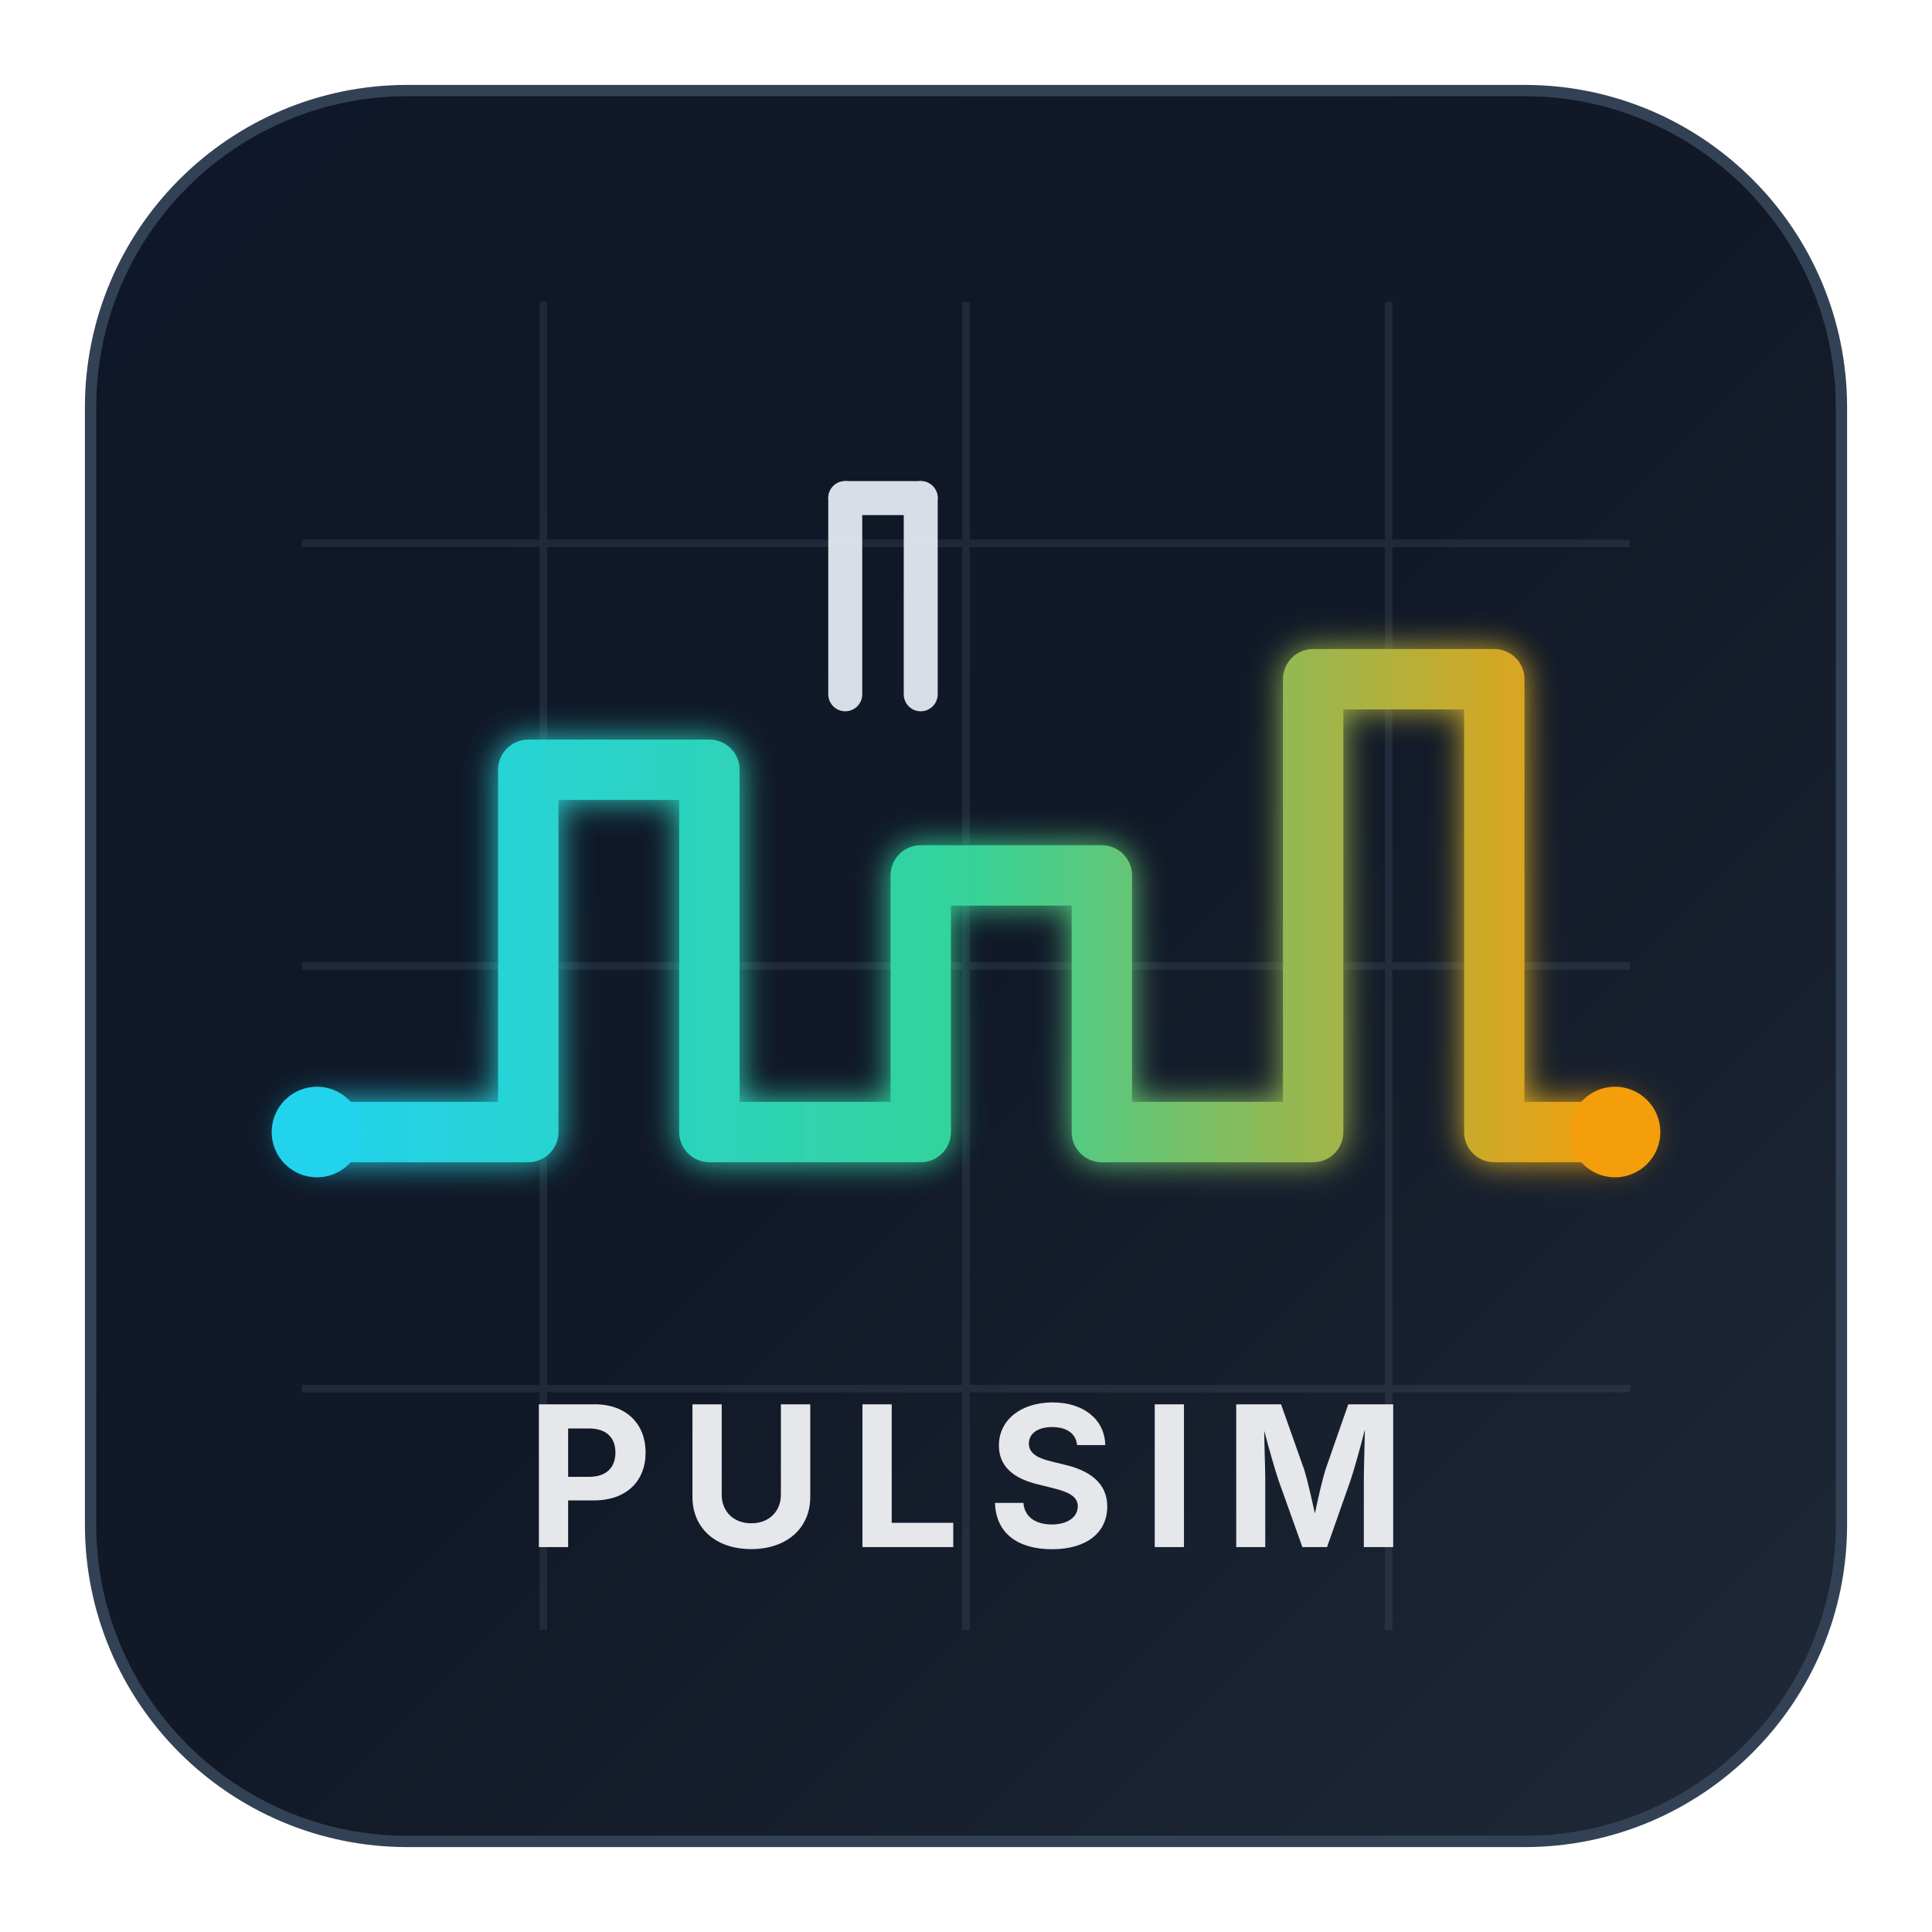
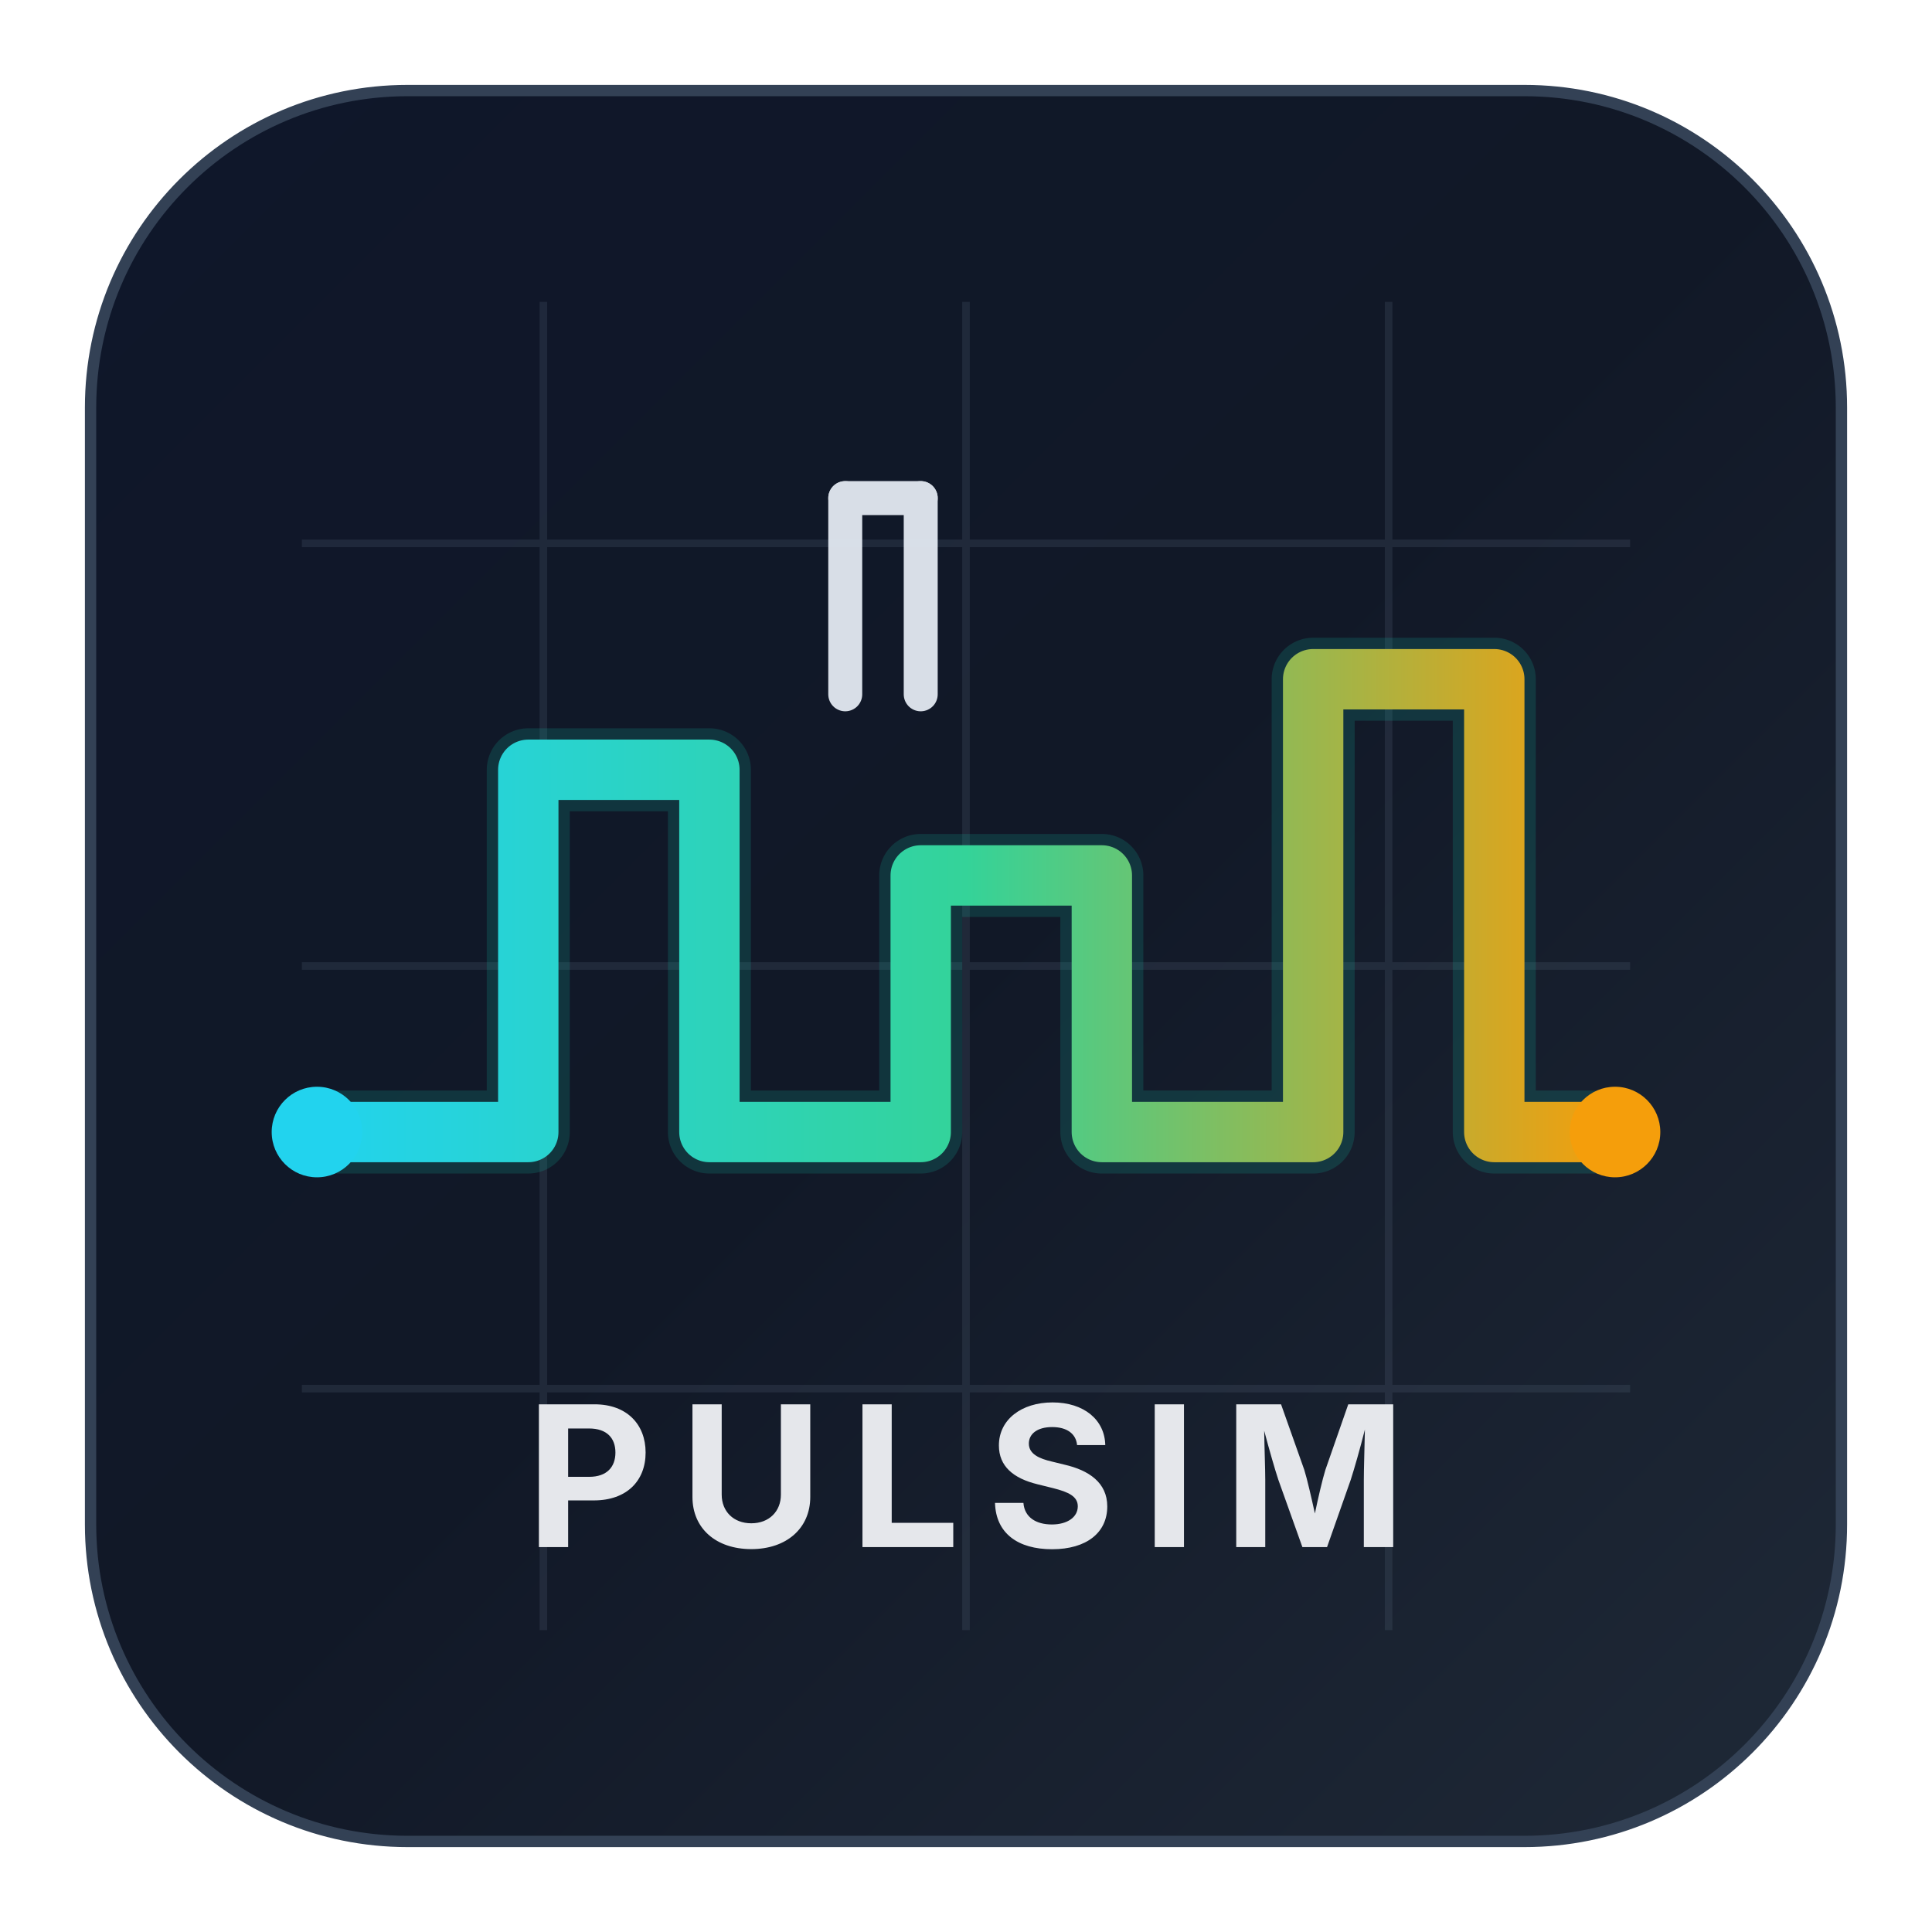
<svg xmlns="http://www.w3.org/2000/svg" width="256" height="256" viewBox="0 0 256 256" role="img" aria-label="Pulsim logo">
  <defs>
    <linearGradient id="bg" x1="0%" y1="0%" x2="100%" y2="100%">
      <stop offset="0%" stop-color="#0f172a" />
      <stop offset="50%" stop-color="#111827" />
      <stop offset="100%" stop-color="#1f2937" />
    </linearGradient>
    <linearGradient id="trace" x1="0%" y1="0%" x2="100%" y2="0%">
      <stop offset="0%" stop-color="#22d3ee" />
      <stop offset="50%" stop-color="#34d399" />
      <stop offset="100%" stop-color="#f59e0b" />
    </linearGradient>
-     <filter id="softGlow" x="-50%" y="-50%" width="200%" height="200%">
-       <feGaussianBlur stdDeviation="2.2" result="blur" />
-       <feMerge>
-         <feMergeNode in="blur" />
-         <feMergeNode in="SourceGraphic" />
-       </feMerge>
-     </filter>
  </defs>
  <rect x="12" y="12" width="232" height="232" rx="42" fill="url(#bg)" />
  <rect x="12" y="12" width="232" height="232" rx="42" fill="none" stroke="#334155" stroke-width="1.5" />
  <g opacity="0.18" stroke="#64748b" stroke-width="1">
    <line x1="40" y1="72" x2="216" y2="72" />
    <line x1="40" y1="128" x2="216" y2="128" />
    <line x1="40" y1="184" x2="216" y2="184" />
    <line x1="72" y1="40" x2="72" y2="216" />
    <line x1="128" y1="40" x2="128" y2="216" />
    <line x1="184" y1="40" x2="184" y2="216" />
  </g>
-   <g filter="url(#softGlow)">
-     <path d="M 42 150 L 70 150 L 70 102 L 94 102 L 94 150 L 122 150 L 122 116 L 146 116 L 146 150 L 174 150 L 174 90 L 198 90 L 198 150 L 214 150" fill="none" stroke="url(#trace)" stroke-width="8" stroke-linecap="round" stroke-linejoin="round" />
-   </g>
+   <path d="M 42 150 L 70 150 L 70 102 L 94 102 L 94 150 L 122 150 L 122 116 L 146 116 L 146 150 L 174 150 L 174 90 L 198 90 L 198 150 L 214 150" fill="none" stroke="#14b8a6" stroke-opacity="0.18" stroke-width="11" stroke-linecap="round" stroke-linejoin="round" />
+   <path d="M 42 150 L 70 150 L 70 102 L 94 102 L 94 150 L 122 150 L 122 116 L 146 116 L 146 150 L 174 150 L 174 90 L 198 90 L 198 150 L 214 150" fill="none" stroke="url(#trace)" stroke-width="8" stroke-linecap="round" stroke-linejoin="round" />
  <g stroke="#e2e8f0" stroke-width="4.5" stroke-linecap="round" opacity="0.95">
    <line x1="112" y1="66" x2="112" y2="92" />
    <line x1="122" y1="66" x2="122" y2="92" />
    <line x1="112" y1="66" x2="122" y2="66" />
  </g>
  <circle cx="42" cy="150" r="6" fill="#22d3ee" />
  <circle cx="214" cy="150" r="6" fill="#f59e0b" />
  <text x="128" y="205" text-anchor="middle" font-family="Inter, Segoe UI, Helvetica Neue, Arial, sans-serif" font-size="26" font-weight="700" letter-spacing="3.5" fill="#e5e7eb">
    PULSIM
  </text>
</svg>
